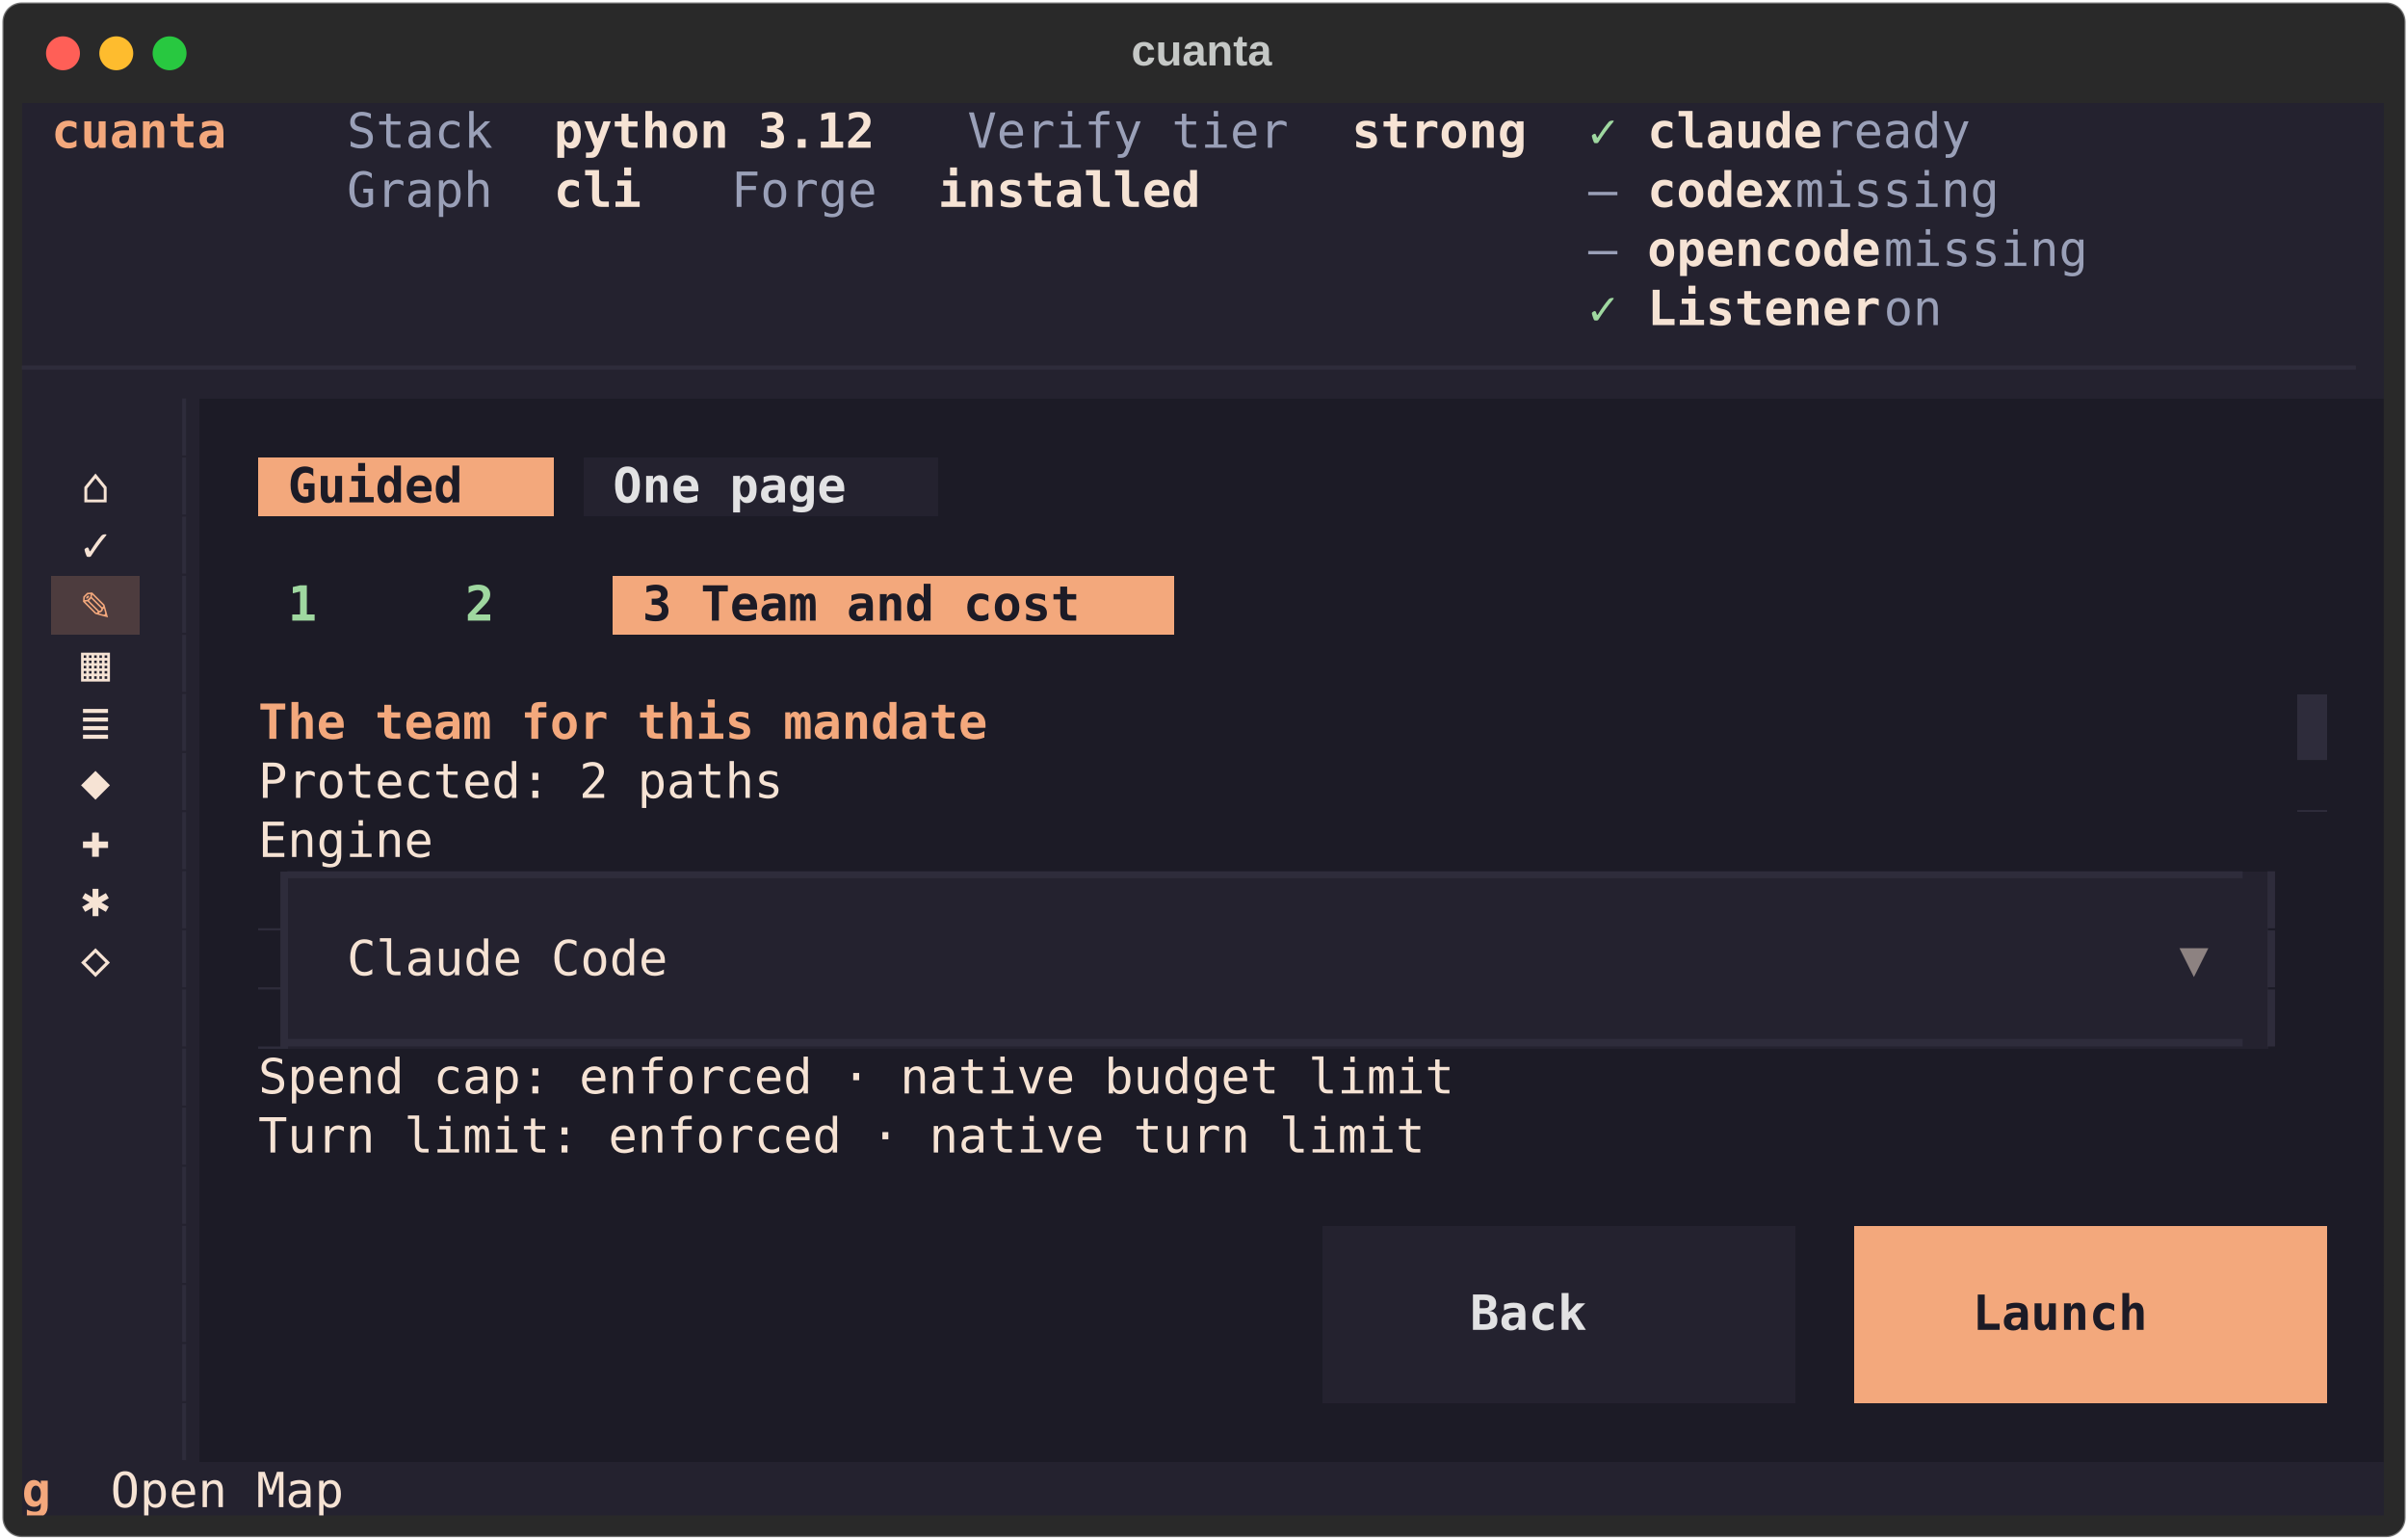
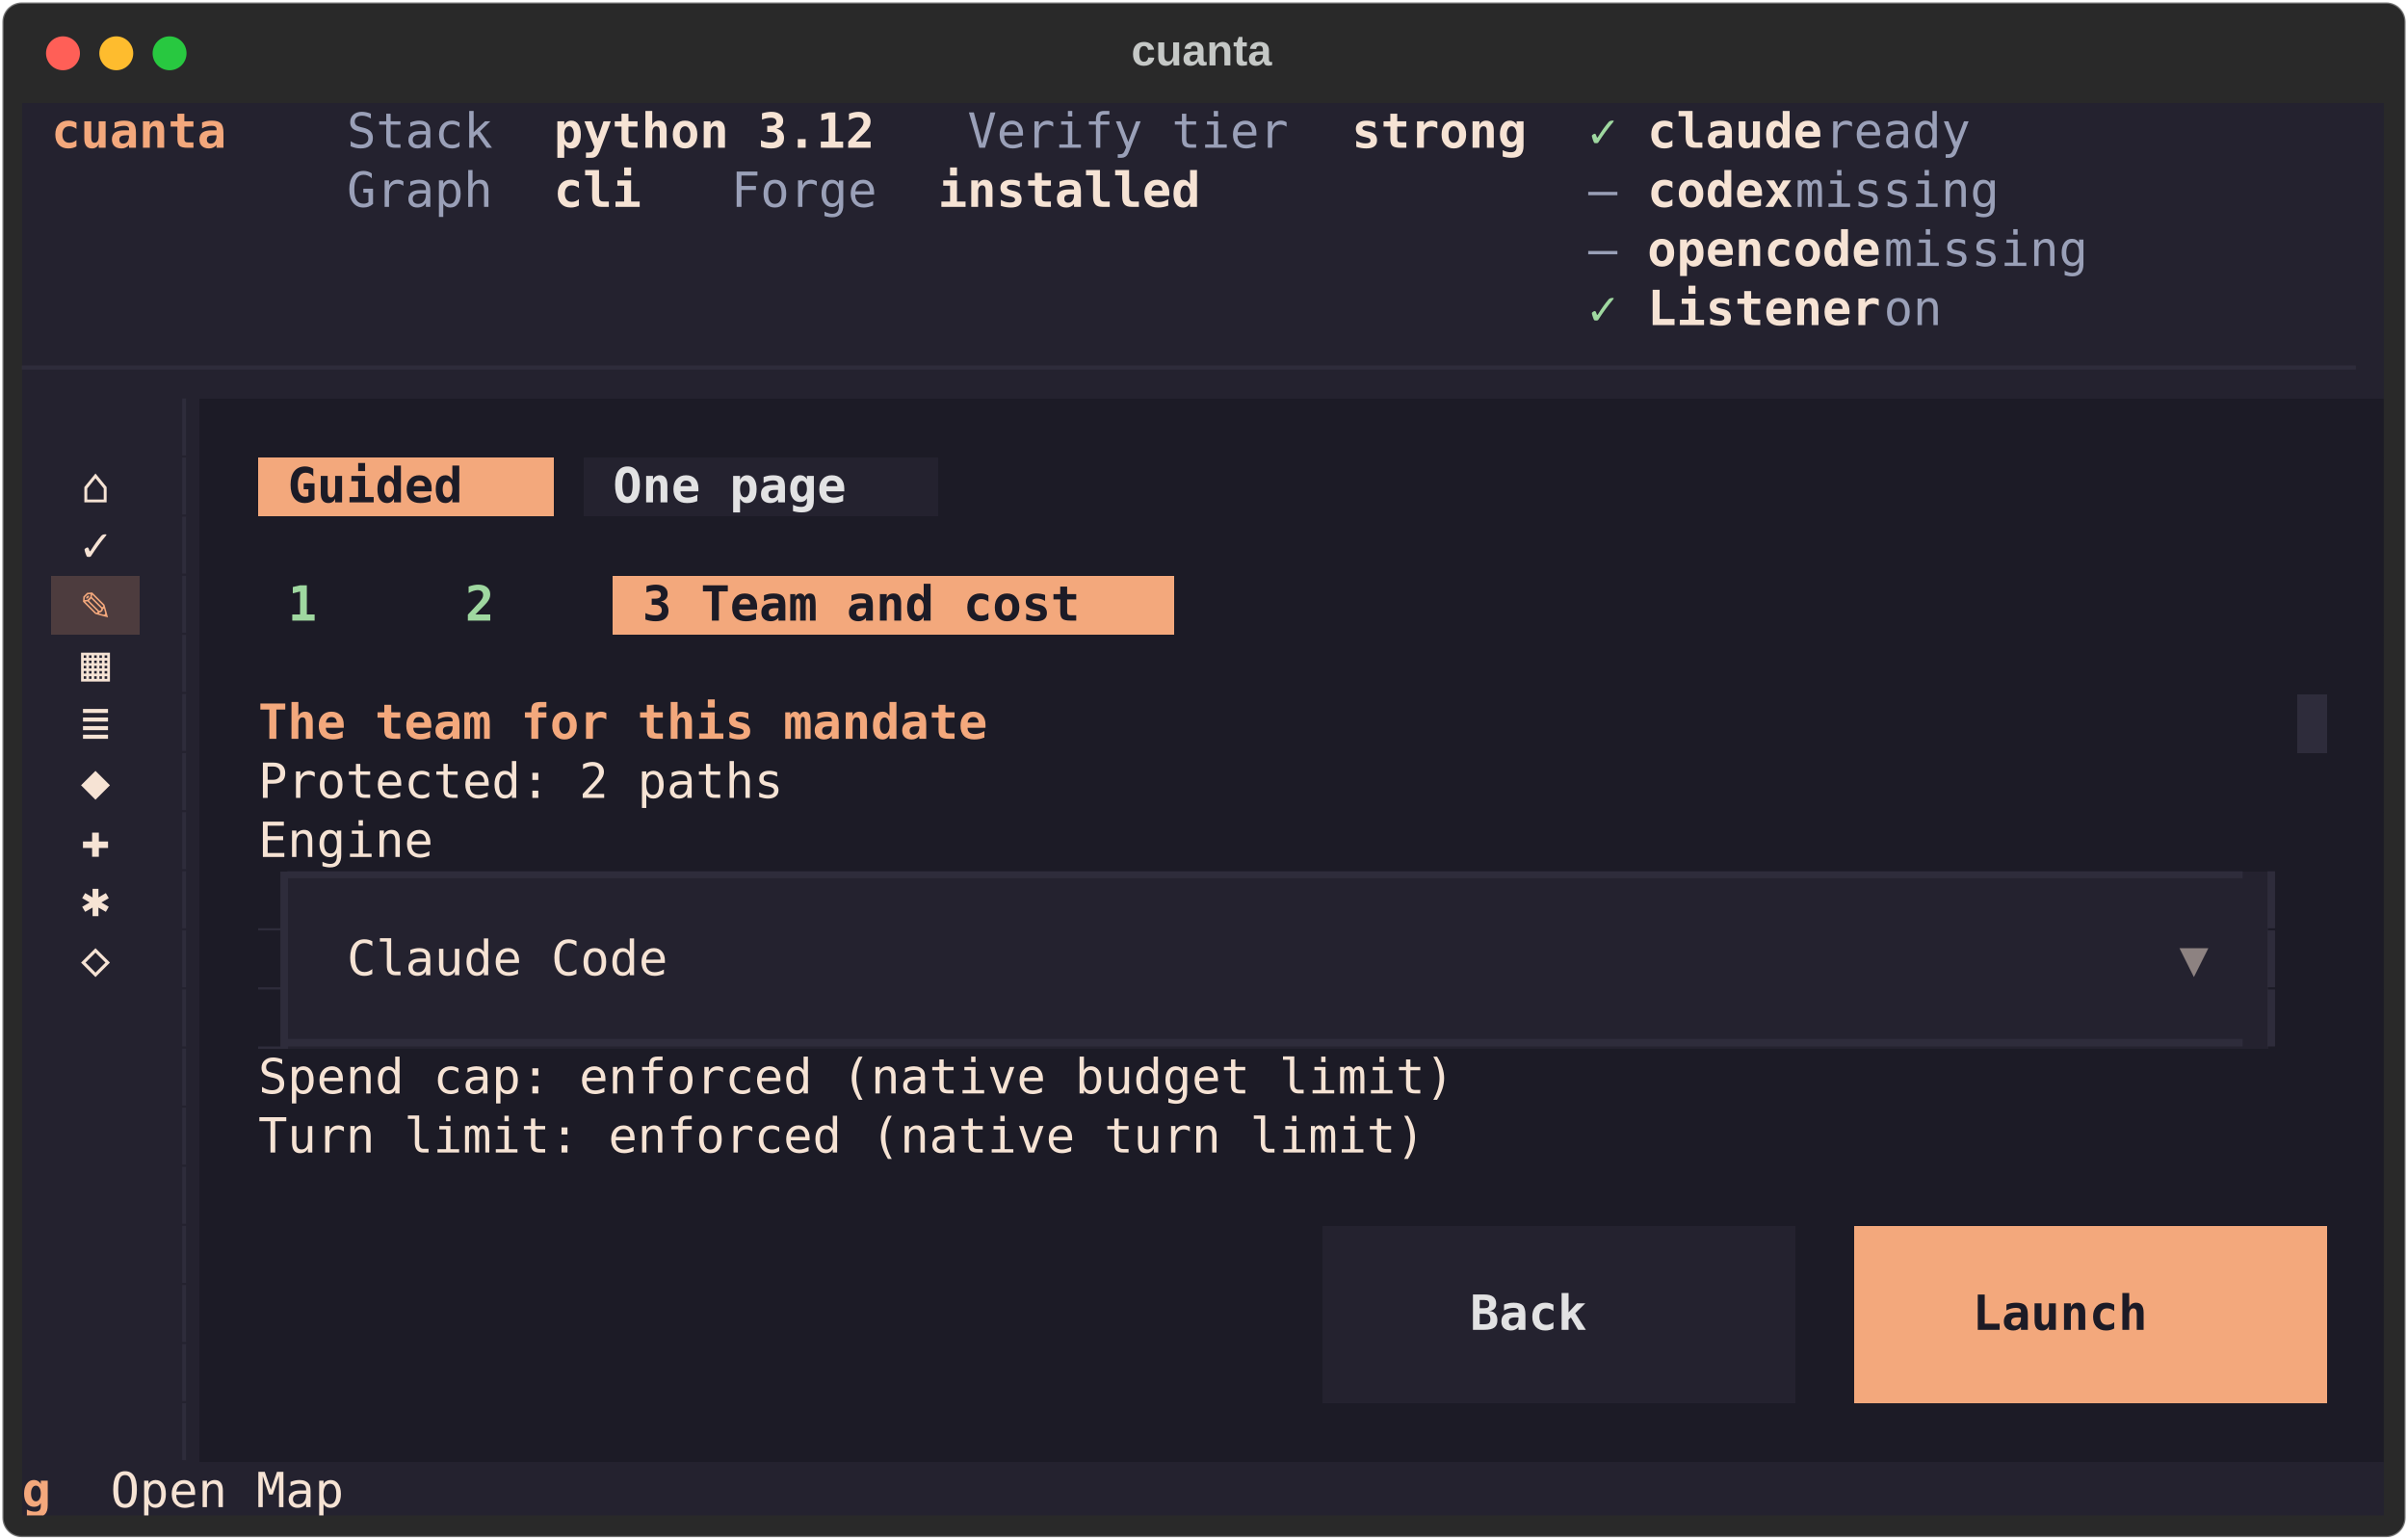
<svg xmlns="http://www.w3.org/2000/svg" class="rich-terminal" viewBox="0 0 994 635.6">
  <style>

    @font-face {
        font-family: "Fira Code";
        src: local("FiraCode-Regular"),
                url("https://cdnjs.cloudflare.com/ajax/libs/firacode/6.2.0/woff2/FiraCode-Regular.woff2") format("woff2"),
                url("https://cdnjs.cloudflare.com/ajax/libs/firacode/6.2.0/woff/FiraCode-Regular.woff") format("woff");
        font-style: normal;
        font-weight: 400;
    }
    @font-face {
        font-family: "Fira Code";
        src: local("FiraCode-Bold"),
                url("https://cdnjs.cloudflare.com/ajax/libs/firacode/6.2.0/woff2/FiraCode-Bold.woff2") format("woff2"),
                url("https://cdnjs.cloudflare.com/ajax/libs/firacode/6.2.0/woff/FiraCode-Bold.woff") format("woff");
        font-style: bold;
        font-weight: 700;
    }

    .terminal-matrix {
        font-family: Fira Code, monospace;
        font-size: 20px;
        line-height: 24.4px;
        font-variant-east-asian: full-width;
    }

    .terminal-title {
        font-size: 18px;
        font-weight: bold;
        font-family: arial;
    }

    .terminal-r1 { fill: #c5c8c6 }
.terminal-r2 { fill: #f3a87c;font-weight: bold }
.terminal-r3 { fill: #9aa0b8 }
.terminal-r4 { fill: #f6e3d4;font-weight: bold }
.terminal-r5 { fill: #f6e3d4 }
.terminal-r6 { fill: #9fd8a0 }
.terminal-r7 { fill: #2e2c3b }
.terminal-r8 { fill: #1c1b26;font-weight: bold }
.terminal-r9 { fill: #e2e2e3;font-weight: bold }
.terminal-r10 { fill: #9fd8a0;font-weight: bold }
.terminal-r11 { fill: #1c1b26 }
.terminal-r12 { fill: #8d8281 }
.terminal-r13 { fill: #ee8a94 }
.terminal-r14 { fill: #f4a87c;font-weight: bold }
    </style>
  <defs>
    <clipPath id="terminal-clip-terminal">
      <rect x="0" y="0" width="975.0" height="584.6" />
    </clipPath>
    <clipPath id="terminal-line-0">
      <rect x="0" y="1.5" width="976" height="24.65" />
    </clipPath>
    <clipPath id="terminal-line-1">
      <rect x="0" y="25.9" width="976" height="24.65" />
    </clipPath>
    <clipPath id="terminal-line-2">
      <rect x="0" y="50.3" width="976" height="24.65" />
    </clipPath>
    <clipPath id="terminal-line-3">
      <rect x="0" y="74.7" width="976" height="24.65" />
    </clipPath>
    <clipPath id="terminal-line-4">
      <rect x="0" y="99.1" width="976" height="24.65" />
    </clipPath>
    <clipPath id="terminal-line-5">
      <rect x="0" y="123.5" width="976" height="24.65" />
    </clipPath>
    <clipPath id="terminal-line-6">
      <rect x="0" y="147.9" width="976" height="24.65" />
    </clipPath>
    <clipPath id="terminal-line-7">
      <rect x="0" y="172.3" width="976" height="24.65" />
    </clipPath>
    <clipPath id="terminal-line-8">
      <rect x="0" y="196.7" width="976" height="24.65" />
    </clipPath>
    <clipPath id="terminal-line-9">
      <rect x="0" y="221.1" width="976" height="24.65" />
    </clipPath>
    <clipPath id="terminal-line-10">
      <rect x="0" y="245.5" width="976" height="24.65" />
    </clipPath>
    <clipPath id="terminal-line-11">
      <rect x="0" y="269.9" width="976" height="24.65" />
    </clipPath>
    <clipPath id="terminal-line-12">
      <rect x="0" y="294.3" width="976" height="24.65" />
    </clipPath>
    <clipPath id="terminal-line-13">
      <rect x="0" y="318.7" width="976" height="24.65" />
    </clipPath>
    <clipPath id="terminal-line-14">
      <rect x="0" y="343.1" width="976" height="24.65" />
    </clipPath>
    <clipPath id="terminal-line-15">
      <rect x="0" y="367.5" width="976" height="24.65" />
    </clipPath>
    <clipPath id="terminal-line-16">
      <rect x="0" y="391.9" width="976" height="24.65" />
    </clipPath>
    <clipPath id="terminal-line-17">
      <rect x="0" y="416.3" width="976" height="24.65" />
    </clipPath>
    <clipPath id="terminal-line-18">
      <rect x="0" y="440.7" width="976" height="24.65" />
    </clipPath>
    <clipPath id="terminal-line-19">
      <rect x="0" y="465.1" width="976" height="24.65" />
    </clipPath>
    <clipPath id="terminal-line-20">
      <rect x="0" y="489.5" width="976" height="24.65" />
    </clipPath>
    <clipPath id="terminal-line-21">
      <rect x="0" y="513.9" width="976" height="24.65" />
    </clipPath>
    <clipPath id="terminal-line-22">
      <rect x="0" y="538.3" width="976" height="24.65" />
    </clipPath>
  </defs>
  <rect fill="#292929" stroke="rgba(255,255,255,0.35)" stroke-width="1" x="1" y="1" width="992" height="633.6" rx="8" />
  <text class="terminal-title" fill="#c5c8c6" text-anchor="middle" x="496" y="27">cuanta</text>
  <g transform="translate(26,22)">
    <circle cx="0" cy="0" r="7" fill="#ff5f57" />
    <circle cx="22" cy="0" r="7" fill="#febc2e" />
    <circle cx="44" cy="0" r="7" fill="#28c840" />
  </g>
  <g transform="translate(9, 41)" clip-path="url(#terminal-clip-terminal)">
    <rect fill="#24222f" x="0" y="1.5" width="12.2" height="24.65" shape-rendering="crispEdges" />
    <rect fill="#24222f" x="12.2" y="1.5" width="73.2" height="24.65" shape-rendering="crispEdges" />
    <rect fill="#24222f" x="85.4" y="1.5" width="48.8" height="24.65" shape-rendering="crispEdges" />
    <rect fill="#24222f" x="134.2" y="1.5" width="85.4" height="24.65" shape-rendering="crispEdges" />
    <rect fill="#24222f" x="219.6" y="1.5" width="146.4" height="24.65" shape-rendering="crispEdges" />
    <rect fill="#24222f" x="366" y="1.5" width="24.4" height="24.65" shape-rendering="crispEdges" />
    <rect fill="#24222f" x="390.4" y="1.5" width="158.6" height="24.65" shape-rendering="crispEdges" />
    <rect fill="#24222f" x="549" y="1.5" width="85.4" height="24.65" shape-rendering="crispEdges" />
    <rect fill="#24222f" x="634.4" y="1.5" width="12.2" height="24.65" shape-rendering="crispEdges" />
    <rect fill="#24222f" x="646.6" y="1.5" width="24.4" height="24.65" shape-rendering="crispEdges" />
    <rect fill="#24222f" x="671" y="1.5" width="73.2" height="24.65" shape-rendering="crispEdges" />
    <rect fill="#24222f" x="744.2" y="1.5" width="85.4" height="24.65" shape-rendering="crispEdges" />
    <rect fill="#24222f" x="829.6" y="1.5" width="146.4" height="24.65" shape-rendering="crispEdges" />
    <rect fill="#24222f" x="0" y="25.9" width="134.2" height="24.65" shape-rendering="crispEdges" />
    <rect fill="#24222f" x="134.2" y="25.9" width="85.4" height="24.65" shape-rendering="crispEdges" />
    <rect fill="#24222f" x="219.6" y="25.9" width="48.8" height="24.65" shape-rendering="crispEdges" />
    <rect fill="#24222f" x="268.4" y="25.9" width="24.4" height="24.65" shape-rendering="crispEdges" />
    <rect fill="#24222f" x="292.8" y="25.9" width="85.4" height="24.65" shape-rendering="crispEdges" />
    <rect fill="#24222f" x="378.2" y="25.9" width="122" height="24.65" shape-rendering="crispEdges" />
    <rect fill="#24222f" x="500.2" y="25.9" width="146.4" height="24.65" shape-rendering="crispEdges" />
    <rect fill="#24222f" x="646.6" y="25.9" width="24.4" height="24.65" shape-rendering="crispEdges" />
    <rect fill="#24222f" x="671" y="25.9" width="61" height="24.65" shape-rendering="crispEdges" />
    <rect fill="#24222f" x="732" y="25.9" width="109.8" height="24.65" shape-rendering="crispEdges" />
    <rect fill="#24222f" x="841.8" y="25.9" width="134.2" height="24.65" shape-rendering="crispEdges" />
    <rect fill="#24222f" x="0" y="50.3" width="134.2" height="24.65" shape-rendering="crispEdges" />
    <rect fill="#24222f" x="134.2" y="50.3" width="512.4" height="24.65" shape-rendering="crispEdges" />
    <rect fill="#24222f" x="646.6" y="50.3" width="24.4" height="24.65" shape-rendering="crispEdges" />
    <rect fill="#24222f" x="671" y="50.3" width="97.6" height="24.65" shape-rendering="crispEdges" />
    <rect fill="#24222f" x="768.6" y="50.3" width="109.8" height="24.65" shape-rendering="crispEdges" />
    <rect fill="#24222f" x="878.4" y="50.3" width="97.6" height="24.65" shape-rendering="crispEdges" />
    <rect fill="#24222f" x="0" y="74.7" width="134.2" height="24.65" shape-rendering="crispEdges" />
    <rect fill="#24222f" x="134.2" y="74.7" width="512.4" height="24.65" shape-rendering="crispEdges" />
    <rect fill="#24222f" x="646.6" y="74.7" width="24.4" height="24.65" shape-rendering="crispEdges" />
    <rect fill="#24222f" x="671" y="74.7" width="97.6" height="24.65" shape-rendering="crispEdges" />
    <rect fill="#24222f" x="768.6" y="74.7" width="48.8" height="24.65" shape-rendering="crispEdges" />
    <rect fill="#24222f" x="817.4" y="74.7" width="158.6" height="24.65" shape-rendering="crispEdges" />
    <rect fill="#24222f" x="0" y="99.1" width="976" height="24.65" shape-rendering="crispEdges" />
    <rect fill="#24222f" x="0" y="123.5" width="61" height="24.65" shape-rendering="crispEdges" />
    <rect fill="#24222f" x="61" y="123.5" width="12.2" height="24.65" shape-rendering="crispEdges" />
    <rect fill="#1c1b26" x="73.2" y="123.5" width="902.8" height="24.65" shape-rendering="crispEdges" />
    <rect fill="#24222f" x="0" y="147.9" width="24.4" height="24.65" shape-rendering="crispEdges" />
    <rect fill="#24222f" x="24.4" y="147.9" width="12.2" height="24.65" shape-rendering="crispEdges" />
    <rect fill="#24222f" x="36.6" y="147.9" width="24.4" height="24.65" shape-rendering="crispEdges" />
    <rect fill="#24222f" x="61" y="147.9" width="12.2" height="24.65" shape-rendering="crispEdges" />
    <rect fill="#1c1b26" x="73.2" y="147.9" width="24.4" height="24.65" shape-rendering="crispEdges" />
    <rect fill="#f3a87c" x="97.6" y="147.9" width="12.2" height="24.65" shape-rendering="crispEdges" />
    <rect fill="#f3a87c" x="109.8" y="147.9" width="97.6" height="24.65" shape-rendering="crispEdges" />
    <rect fill="#f3a87c" x="207.4" y="147.9" width="12.2" height="24.65" shape-rendering="crispEdges" />
    <rect fill="#1c1b26" x="219.6" y="147.9" width="12.2" height="24.65" shape-rendering="crispEdges" />
    <rect fill="#24222f" x="231.8" y="147.9" width="12.2" height="24.65" shape-rendering="crispEdges" />
    <rect fill="#24222f" x="244" y="147.9" width="122" height="24.65" shape-rendering="crispEdges" />
    <rect fill="#24222f" x="366" y="147.9" width="12.2" height="24.65" shape-rendering="crispEdges" />
    <rect fill="#1c1b26" x="378.2" y="147.9" width="597.8" height="24.65" shape-rendering="crispEdges" />
    <rect fill="#24222f" x="0" y="172.3" width="24.4" height="24.65" shape-rendering="crispEdges" />
    <rect fill="#24222f" x="24.4" y="172.3" width="12.2" height="24.65" shape-rendering="crispEdges" />
    <rect fill="#24222f" x="36.6" y="172.3" width="24.4" height="24.65" shape-rendering="crispEdges" />
    <rect fill="#24222f" x="61" y="172.3" width="12.2" height="24.65" shape-rendering="crispEdges" />
    <rect fill="#1c1b26" x="73.2" y="172.3" width="902.8" height="24.65" shape-rendering="crispEdges" />
    <rect fill="#24222f" x="0" y="196.7" width="12.2" height="24.65" shape-rendering="crispEdges" />
    <rect fill="#4d3c3e" x="12.2" y="196.7" width="12.2" height="24.65" shape-rendering="crispEdges" />
    <rect fill="#4d3c3e" x="24.4" y="196.7" width="12.2" height="24.65" shape-rendering="crispEdges" />
    <rect fill="#4d3c3e" x="36.6" y="196.7" width="12.2" height="24.65" shape-rendering="crispEdges" />
    <rect fill="#24222f" x="48.8" y="196.7" width="12.2" height="24.65" shape-rendering="crispEdges" />
    <rect fill="#24222f" x="61" y="196.7" width="12.2" height="24.65" shape-rendering="crispEdges" />
    <rect fill="#1c1b26" x="73.2" y="196.7" width="36.6" height="24.65" shape-rendering="crispEdges" />
    <rect fill="#1c1b26" x="109.8" y="196.7" width="36.6" height="24.65" shape-rendering="crispEdges" />
    <rect fill="#1c1b26" x="146.4" y="196.7" width="36.6" height="24.65" shape-rendering="crispEdges" />
    <rect fill="#1c1b26" x="183" y="196.7" width="36.6" height="24.65" shape-rendering="crispEdges" />
    <rect fill="#1c1b26" x="219.6" y="196.7" width="24.4" height="24.65" shape-rendering="crispEdges" />
    <rect fill="#f3a87c" x="244" y="196.7" width="12.2" height="24.65" shape-rendering="crispEdges" />
    <rect fill="#f3a87c" x="256.2" y="196.7" width="207.4" height="24.65" shape-rendering="crispEdges" />
    <rect fill="#f3a87c" x="463.6" y="196.7" width="12.2" height="24.65" shape-rendering="crispEdges" />
    <rect fill="#1c1b26" x="475.8" y="196.7" width="500.2" height="24.65" shape-rendering="crispEdges" />
    <rect fill="#24222f" x="0" y="221.1" width="24.4" height="24.65" shape-rendering="crispEdges" />
    <rect fill="#24222f" x="24.4" y="221.1" width="12.2" height="24.65" shape-rendering="crispEdges" />
    <rect fill="#24222f" x="36.6" y="221.1" width="24.4" height="24.65" shape-rendering="crispEdges" />
    <rect fill="#24222f" x="61" y="221.1" width="12.2" height="24.65" shape-rendering="crispEdges" />
    <rect fill="#1c1b26" x="73.2" y="221.1" width="902.8" height="24.65" shape-rendering="crispEdges" />
    <rect fill="#24222f" x="0" y="245.5" width="24.4" height="24.65" shape-rendering="crispEdges" />
    <rect fill="#24222f" x="24.4" y="245.5" width="12.2" height="24.65" shape-rendering="crispEdges" />
    <rect fill="#24222f" x="36.6" y="245.5" width="24.4" height="24.65" shape-rendering="crispEdges" />
    <rect fill="#24222f" x="61" y="245.5" width="12.2" height="24.65" shape-rendering="crispEdges" />
    <rect fill="#1c1b26" x="73.2" y="245.5" width="24.4" height="24.65" shape-rendering="crispEdges" />
    <rect fill="#1c1b26" x="97.6" y="245.5" width="305" height="24.65" shape-rendering="crispEdges" />
    <rect fill="#1c1b26" x="402.6" y="245.5" width="536.8" height="24.65" shape-rendering="crispEdges" />
    <rect fill="#2e2c3b" x="939.4" y="245.5" width="12.2" height="24.65" shape-rendering="crispEdges" />
    <rect fill="#1c1b26" x="951.6" y="245.5" width="24.4" height="24.65" shape-rendering="crispEdges" />
    <rect fill="#24222f" x="0" y="269.9" width="24.4" height="24.65" shape-rendering="crispEdges" />
    <rect fill="#24222f" x="24.4" y="269.9" width="12.2" height="24.65" shape-rendering="crispEdges" />
    <rect fill="#24222f" x="36.6" y="269.9" width="24.4" height="24.65" shape-rendering="crispEdges" />
    <rect fill="#24222f" x="61" y="269.9" width="12.2" height="24.65" shape-rendering="crispEdges" />
    <rect fill="#1c1b26" x="73.2" y="269.9" width="24.4" height="24.65" shape-rendering="crispEdges" />
    <rect fill="#1c1b26" x="97.6" y="269.9" width="219.6" height="24.65" shape-rendering="crispEdges" />
    <rect fill="#1c1b26" x="317.2" y="269.9" width="622.2" height="24.65" shape-rendering="crispEdges" />
-     <rect fill="#2e2c3b" x="939.4" y="269.9" width="12.2" height="24.65" shape-rendering="crispEdges" />
+     <rect fill="#1c1b26" x="939.4" y="269.9" width="12.2" height="24.65" shape-rendering="crispEdges" />
    <rect fill="#1c1b26" x="951.6" y="269.9" width="24.4" height="24.65" shape-rendering="crispEdges" />
    <rect fill="#24222f" x="0" y="294.3" width="24.4" height="24.65" shape-rendering="crispEdges" />
    <rect fill="#24222f" x="24.4" y="294.3" width="12.2" height="24.65" shape-rendering="crispEdges" />
    <rect fill="#24222f" x="36.6" y="294.3" width="24.4" height="24.65" shape-rendering="crispEdges" />
    <rect fill="#24222f" x="61" y="294.3" width="12.2" height="24.65" shape-rendering="crispEdges" />
    <rect fill="#1c1b26" x="73.2" y="294.3" width="24.4" height="24.65" shape-rendering="crispEdges" />
    <rect fill="#1c1b26" x="97.6" y="294.3" width="73.2" height="24.65" shape-rendering="crispEdges" />
    <rect fill="#1c1b26" x="170.8" y="294.3" width="768.6" height="24.65" shape-rendering="crispEdges" />
    <rect fill="#1c1b26" x="939.4" y="294.3" width="12.2" height="24.65" shape-rendering="crispEdges" />
    <rect fill="#1c1b26" x="951.6" y="294.3" width="24.4" height="24.65" shape-rendering="crispEdges" />
    <rect fill="#24222f" x="0" y="318.7" width="24.4" height="24.65" shape-rendering="crispEdges" />
    <rect fill="#24222f" x="24.4" y="318.7" width="12.2" height="24.65" shape-rendering="crispEdges" />
    <rect fill="#24222f" x="36.6" y="318.7" width="24.4" height="24.65" shape-rendering="crispEdges" />
    <rect fill="#24222f" x="61" y="318.7" width="12.2" height="24.65" shape-rendering="crispEdges" />
    <rect fill="#1c1b26" x="73.2" y="318.7" width="24.4" height="24.65" shape-rendering="crispEdges" />
    <rect fill="#2e2c3b" x="97.6" y="318.7" width="12.2" height="24.65" shape-rendering="crispEdges" />
    <rect fill="#24222f" x="109.8" y="318.7" width="817.4" height="24.65" shape-rendering="crispEdges" />
    <rect fill="#1c1b26" x="927.2" y="318.7" width="12.2" height="24.65" shape-rendering="crispEdges" />
    <rect fill="#1c1b26" x="939.4" y="318.7" width="12.2" height="24.65" shape-rendering="crispEdges" />
    <rect fill="#1c1b26" x="951.6" y="318.7" width="24.4" height="24.65" shape-rendering="crispEdges" />
    <rect fill="#24222f" x="0" y="343.1" width="24.4" height="24.65" shape-rendering="crispEdges" />
    <rect fill="#24222f" x="24.4" y="343.1" width="12.2" height="24.65" shape-rendering="crispEdges" />
    <rect fill="#24222f" x="36.6" y="343.1" width="24.4" height="24.65" shape-rendering="crispEdges" />
    <rect fill="#24222f" x="61" y="343.1" width="12.2" height="24.65" shape-rendering="crispEdges" />
    <rect fill="#1c1b26" x="73.2" y="343.1" width="24.4" height="24.65" shape-rendering="crispEdges" />
    <rect fill="#2e2c3b" x="97.6" y="343.1" width="12.2" height="24.65" shape-rendering="crispEdges" />
    <rect fill="#24222f" x="109.8" y="343.1" width="24.4" height="24.65" shape-rendering="crispEdges" />
    <rect fill="#24222f" x="134.2" y="343.1" width="134.2" height="24.65" shape-rendering="crispEdges" />
    <rect fill="#24222f" x="268.4" y="343.1" width="622.2" height="24.65" shape-rendering="crispEdges" />
    <rect fill="#24222f" x="890.6" y="343.1" width="12.2" height="24.65" shape-rendering="crispEdges" />
    <rect fill="#24222f" x="902.8" y="343.1" width="24.4" height="24.65" shape-rendering="crispEdges" />
    <rect fill="#1c1b26" x="927.2" y="343.1" width="12.2" height="24.65" shape-rendering="crispEdges" />
    <rect fill="#1c1b26" x="939.4" y="343.1" width="12.2" height="24.65" shape-rendering="crispEdges" />
    <rect fill="#1c1b26" x="951.6" y="343.1" width="24.4" height="24.65" shape-rendering="crispEdges" />
    <rect fill="#24222f" x="0" y="367.5" width="61" height="24.65" shape-rendering="crispEdges" />
    <rect fill="#24222f" x="61" y="367.5" width="12.2" height="24.65" shape-rendering="crispEdges" />
    <rect fill="#1c1b26" x="73.2" y="367.5" width="24.4" height="24.65" shape-rendering="crispEdges" />
    <rect fill="#2e2c3b" x="97.6" y="367.5" width="12.2" height="24.65" shape-rendering="crispEdges" />
    <rect fill="#24222f" x="109.8" y="367.5" width="817.4" height="24.65" shape-rendering="crispEdges" />
    <rect fill="#1c1b26" x="927.2" y="367.5" width="12.2" height="24.65" shape-rendering="crispEdges" />
    <rect fill="#1c1b26" x="939.4" y="367.5" width="12.2" height="24.65" shape-rendering="crispEdges" />
    <rect fill="#1c1b26" x="951.6" y="367.5" width="24.4" height="24.65" shape-rendering="crispEdges" />
    <rect fill="#24222f" x="0" y="391.9" width="61" height="24.65" shape-rendering="crispEdges" />
    <rect fill="#24222f" x="61" y="391.9" width="12.2" height="24.65" shape-rendering="crispEdges" />
    <rect fill="#1c1b26" x="73.2" y="391.9" width="24.4" height="24.65" shape-rendering="crispEdges" />
    <rect fill="#1c1b26" x="97.6" y="391.9" width="500.2" height="24.65" shape-rendering="crispEdges" />
    <rect fill="#1c1b26" x="597.8" y="391.9" width="341.6" height="24.65" shape-rendering="crispEdges" />
    <rect fill="#1c1b26" x="939.4" y="391.9" width="12.2" height="24.65" shape-rendering="crispEdges" />
    <rect fill="#1c1b26" x="951.6" y="391.9" width="24.4" height="24.65" shape-rendering="crispEdges" />
    <rect fill="#24222f" x="0" y="416.3" width="61" height="24.65" shape-rendering="crispEdges" />
    <rect fill="#24222f" x="61" y="416.3" width="12.2" height="24.65" shape-rendering="crispEdges" />
    <rect fill="#1c1b26" x="73.2" y="416.3" width="24.4" height="24.65" shape-rendering="crispEdges" />
    <rect fill="#1c1b26" x="97.6" y="416.3" width="488" height="24.65" shape-rendering="crispEdges" />
    <rect fill="#1c1b26" x="585.6" y="416.3" width="353.8" height="24.65" shape-rendering="crispEdges" />
    <rect fill="#1c1b26" x="939.4" y="416.3" width="12.2" height="24.65" shape-rendering="crispEdges" />
    <rect fill="#1c1b26" x="951.6" y="416.3" width="24.4" height="24.65" shape-rendering="crispEdges" />
    <rect fill="#24222f" x="0" y="440.7" width="61" height="24.65" shape-rendering="crispEdges" />
    <rect fill="#24222f" x="61" y="440.7" width="12.2" height="24.65" shape-rendering="crispEdges" />
    <rect fill="#1c1b26" x="73.2" y="440.7" width="24.4" height="24.65" shape-rendering="crispEdges" />
    <rect fill="#1c1b26" x="97.6" y="440.7" width="0" height="24.65" shape-rendering="crispEdges" />
    <rect fill="#1c1b26" x="97.6" y="440.7" width="878.4" height="24.65" shape-rendering="crispEdges" />
    <rect fill="#24222f" x="0" y="465.1" width="61" height="24.65" shape-rendering="crispEdges" />
    <rect fill="#24222f" x="61" y="465.1" width="12.2" height="24.65" shape-rendering="crispEdges" />
    <rect fill="#1c1b26" x="73.2" y="465.1" width="463.6" height="24.65" shape-rendering="crispEdges" />
    <rect fill="#24222f" x="536.8" y="465.1" width="195.2" height="24.65" shape-rendering="crispEdges" />
    <rect fill="#1c1b26" x="732" y="465.1" width="24.4" height="24.65" shape-rendering="crispEdges" />
    <rect fill="#f3a87c" x="756.4" y="465.1" width="195.2" height="24.65" shape-rendering="crispEdges" />
    <rect fill="#1c1b26" x="951.6" y="465.1" width="24.4" height="24.65" shape-rendering="crispEdges" />
    <rect fill="#24222f" x="0" y="489.5" width="61" height="24.65" shape-rendering="crispEdges" />
    <rect fill="#24222f" x="61" y="489.5" width="12.2" height="24.65" shape-rendering="crispEdges" />
    <rect fill="#1c1b26" x="73.2" y="489.5" width="463.6" height="24.65" shape-rendering="crispEdges" />
    <rect fill="#24222f" x="536.8" y="489.5" width="61" height="24.65" shape-rendering="crispEdges" />
    <rect fill="#24222f" x="597.8" y="489.5" width="73.2" height="24.65" shape-rendering="crispEdges" />
    <rect fill="#24222f" x="671" y="489.5" width="61" height="24.65" shape-rendering="crispEdges" />
    <rect fill="#1c1b26" x="732" y="489.5" width="24.4" height="24.65" shape-rendering="crispEdges" />
    <rect fill="#f3a87c" x="756.4" y="489.5" width="48.8" height="24.65" shape-rendering="crispEdges" />
    <rect fill="#f3a87c" x="805.2" y="489.5" width="97.6" height="24.65" shape-rendering="crispEdges" />
    <rect fill="#f3a87c" x="902.8" y="489.5" width="48.8" height="24.65" shape-rendering="crispEdges" />
    <rect fill="#1c1b26" x="951.6" y="489.5" width="24.4" height="24.65" shape-rendering="crispEdges" />
    <rect fill="#24222f" x="0" y="513.9" width="61" height="24.65" shape-rendering="crispEdges" />
    <rect fill="#24222f" x="61" y="513.9" width="12.2" height="24.65" shape-rendering="crispEdges" />
    <rect fill="#1c1b26" x="73.2" y="513.9" width="463.6" height="24.65" shape-rendering="crispEdges" />
    <rect fill="#24222f" x="536.8" y="513.9" width="195.2" height="24.65" shape-rendering="crispEdges" />
    <rect fill="#1c1b26" x="732" y="513.9" width="24.4" height="24.65" shape-rendering="crispEdges" />
    <rect fill="#f3a87c" x="756.4" y="513.9" width="195.2" height="24.65" shape-rendering="crispEdges" />
    <rect fill="#1c1b26" x="951.6" y="513.9" width="24.4" height="24.65" shape-rendering="crispEdges" />
    <rect fill="#24222f" x="0" y="538.3" width="61" height="24.65" shape-rendering="crispEdges" />
    <rect fill="#24222f" x="61" y="538.3" width="12.2" height="24.65" shape-rendering="crispEdges" />
    <rect fill="#1c1b26" x="73.2" y="538.3" width="902.8" height="24.65" shape-rendering="crispEdges" />
    <rect fill="#24222f" x="0" y="562.7" width="36.6" height="24.65" shape-rendering="crispEdges" />
    <rect fill="#24222f" x="36.6" y="562.7" width="109.8" height="24.65" shape-rendering="crispEdges" />
    <rect fill="#24222f" x="146.4" y="562.7" width="829.6" height="24.65" shape-rendering="crispEdges" />
    <g class="terminal-matrix">
      <text class="terminal-r2" x="12.2" y="20" textLength="73.2" clip-path="url(#terminal-line-0)">cuanta</text>
      <text class="terminal-r3" x="134.2" y="20" textLength="85.4" clip-path="url(#terminal-line-0)"> Stack </text>
      <text class="terminal-r4" x="219.6" y="20" textLength="146.4" clip-path="url(#terminal-line-0)">python 3.12 </text>
      <text class="terminal-r3" x="390.4" y="20" textLength="158.6" clip-path="url(#terminal-line-0)"> Verify tier </text>
      <text class="terminal-r4" x="549" y="20" textLength="85.4" clip-path="url(#terminal-line-0)">strong </text>
      <text class="terminal-r6" x="646.6" y="20" textLength="24.4" clip-path="url(#terminal-line-0)">✓ </text>
      <text class="terminal-r4" x="671" y="20" textLength="73.2" clip-path="url(#terminal-line-0)">claude</text>
      <text class="terminal-r3" x="744.2" y="20" textLength="85.4" clip-path="url(#terminal-line-0)">  ready</text>
      <text class="terminal-r1" x="976" y="20" textLength="12.2" clip-path="url(#terminal-line-0)">
</text>
      <text class="terminal-r3" x="134.2" y="44.4" textLength="85.4" clip-path="url(#terminal-line-1)"> Graph </text>
      <text class="terminal-r4" x="219.6" y="44.4" textLength="48.8" clip-path="url(#terminal-line-1)">cli </text>
      <text class="terminal-r3" x="292.8" y="44.4" textLength="85.4" clip-path="url(#terminal-line-1)"> Forge </text>
      <text class="terminal-r4" x="378.2" y="44.4" textLength="122" clip-path="url(#terminal-line-1)">installed </text>
      <text class="terminal-r3" x="646.6" y="44.4" textLength="24.4" clip-path="url(#terminal-line-1)">– </text>
      <text class="terminal-r4" x="671" y="44.4" textLength="61" clip-path="url(#terminal-line-1)">codex</text>
      <text class="terminal-r3" x="732" y="44.4" textLength="109.8" clip-path="url(#terminal-line-1)">  missing</text>
      <text class="terminal-r1" x="976" y="44.4" textLength="12.2" clip-path="url(#terminal-line-1)">
</text>
      <text class="terminal-r3" x="646.6" y="68.8" textLength="24.4" clip-path="url(#terminal-line-2)">– </text>
      <text class="terminal-r4" x="671" y="68.8" textLength="97.6" clip-path="url(#terminal-line-2)">opencode</text>
      <text class="terminal-r3" x="768.6" y="68.8" textLength="109.8" clip-path="url(#terminal-line-2)">  missing</text>
      <text class="terminal-r1" x="976" y="68.8" textLength="12.2" clip-path="url(#terminal-line-2)">
</text>
      <text class="terminal-r6" x="646.6" y="93.2" textLength="24.4" clip-path="url(#terminal-line-3)">✓ </text>
      <text class="terminal-r4" x="671" y="93.2" textLength="97.6" clip-path="url(#terminal-line-3)">Listener</text>
      <text class="terminal-r3" x="768.6" y="93.2" textLength="48.8" clip-path="url(#terminal-line-3)">  on</text>
      <text class="terminal-r1" x="976" y="93.2" textLength="12.2" clip-path="url(#terminal-line-3)">
</text>
      <text class="terminal-r7" x="0" y="117.6" textLength="976" clip-path="url(#terminal-line-4)">────────────────────────────────────────────────────────────────────────────────</text>
      <text class="terminal-r1" x="976" y="117.6" textLength="12.2" clip-path="url(#terminal-line-4)">
</text>
      <text class="terminal-r7" x="61" y="142" textLength="12.2" clip-path="url(#terminal-line-5)">│</text>
      <text class="terminal-r1" x="976" y="142" textLength="12.2" clip-path="url(#terminal-line-5)">
</text>
      <text class="terminal-r5" x="24.4" y="166.4" textLength="12.2" clip-path="url(#terminal-line-6)">⌂</text>
      <text class="terminal-r7" x="61" y="166.4" textLength="12.2" clip-path="url(#terminal-line-6)">│</text>
      <text class="terminal-r8" x="109.8" y="166.4" textLength="97.6" clip-path="url(#terminal-line-6)"> Guided </text>
      <text class="terminal-r9" x="244" y="166.4" textLength="122" clip-path="url(#terminal-line-6)"> One page </text>
      <text class="terminal-r1" x="976" y="166.4" textLength="12.2" clip-path="url(#terminal-line-6)">
</text>
      <text class="terminal-r5" x="24.4" y="190.8" textLength="12.2" clip-path="url(#terminal-line-7)">✓</text>
      <text class="terminal-r7" x="61" y="190.8" textLength="12.2" clip-path="url(#terminal-line-7)">│</text>
      <text class="terminal-r1" x="976" y="190.8" textLength="12.2" clip-path="url(#terminal-line-7)">
</text>
      <text class="terminal-r2" x="24.4" y="215.2" textLength="12.2" clip-path="url(#terminal-line-8)">✎</text>
      <text class="terminal-r7" x="61" y="215.2" textLength="12.2" clip-path="url(#terminal-line-8)">│</text>
      <text class="terminal-r10" x="109.8" y="215.2" textLength="36.6" clip-path="url(#terminal-line-8)"> 1 </text>
      <text class="terminal-r10" x="183" y="215.2" textLength="36.6" clip-path="url(#terminal-line-8)"> 2 </text>
      <text class="terminal-r8" x="256.2" y="215.2" textLength="207.4" clip-path="url(#terminal-line-8)"> 3 Team and cost </text>
      <text class="terminal-r1" x="976" y="215.2" textLength="12.2" clip-path="url(#terminal-line-8)">
</text>
      <text class="terminal-r5" x="24.4" y="239.6" textLength="12.2" clip-path="url(#terminal-line-9)">▦</text>
      <text class="terminal-r7" x="61" y="239.6" textLength="12.2" clip-path="url(#terminal-line-9)">│</text>
      <text class="terminal-r1" x="976" y="239.6" textLength="12.2" clip-path="url(#terminal-line-9)">
</text>
      <text class="terminal-r5" x="24.4" y="264" textLength="12.2" clip-path="url(#terminal-line-10)">≣</text>
      <text class="terminal-r7" x="61" y="264" textLength="12.2" clip-path="url(#terminal-line-10)">│</text>
      <text class="terminal-r2" x="97.6" y="264" textLength="305" clip-path="url(#terminal-line-10)">The team for this mandate</text>
      <text class="terminal-r1" x="976" y="264" textLength="12.2" clip-path="url(#terminal-line-10)">
</text>
      <text class="terminal-r5" x="24.4" y="288.4" textLength="12.2" clip-path="url(#terminal-line-11)">◆</text>
      <text class="terminal-r7" x="61" y="288.4" textLength="12.2" clip-path="url(#terminal-line-11)">│</text>
      <text class="terminal-r5" x="97.6" y="288.4" textLength="219.6" clip-path="url(#terminal-line-11)">Protected: 2 paths</text>
-       <text class="terminal-r11" x="939.4" y="288.4" textLength="12.2" clip-path="url(#terminal-line-11)">▇</text>
      <text class="terminal-r1" x="976" y="288.4" textLength="12.2" clip-path="url(#terminal-line-11)">
</text>
      <text class="terminal-r5" x="24.4" y="312.8" textLength="12.2" clip-path="url(#terminal-line-12)">✚</text>
      <text class="terminal-r7" x="61" y="312.8" textLength="12.2" clip-path="url(#terminal-line-12)">│</text>
      <text class="terminal-r5" x="97.6" y="312.8" textLength="73.2" clip-path="url(#terminal-line-12)">Engine</text>
      <text class="terminal-r1" x="976" y="312.8" textLength="12.2" clip-path="url(#terminal-line-12)">
</text>
      <text class="terminal-r5" x="24.4" y="337.2" textLength="12.2" clip-path="url(#terminal-line-13)">✱</text>
      <text class="terminal-r7" x="61" y="337.2" textLength="12.2" clip-path="url(#terminal-line-13)">│</text>
      <text class="terminal-r11" x="97.6" y="337.2" textLength="12.2" clip-path="url(#terminal-line-13)">▊</text>
      <text class="terminal-r7" x="109.8" y="337.2" textLength="817.4" clip-path="url(#terminal-line-13)">▔▔▔▔▔▔▔▔▔▔▔▔▔▔▔▔▔▔▔▔▔▔▔▔▔▔▔▔▔▔▔▔▔▔▔▔▔▔▔▔▔▔▔▔▔▔▔▔▔▔▔▔▔▔▔▔▔▔▔▔▔▔▔▔▔▔▔</text>
      <text class="terminal-r7" x="927.2" y="337.2" textLength="12.2" clip-path="url(#terminal-line-13)">▎</text>
      <text class="terminal-r1" x="976" y="337.2" textLength="12.2" clip-path="url(#terminal-line-13)">
</text>
      <text class="terminal-r5" x="24.4" y="361.6" textLength="12.2" clip-path="url(#terminal-line-14)">◇</text>
      <text class="terminal-r7" x="61" y="361.6" textLength="12.2" clip-path="url(#terminal-line-14)">│</text>
      <text class="terminal-r11" x="97.6" y="361.6" textLength="12.2" clip-path="url(#terminal-line-14)">▊</text>
      <text class="terminal-r5" x="134.2" y="361.6" textLength="134.2" clip-path="url(#terminal-line-14)">Claude Code</text>
      <text class="terminal-r12" x="890.6" y="361.6" textLength="12.2" clip-path="url(#terminal-line-14)">▼</text>
      <text class="terminal-r7" x="927.2" y="361.6" textLength="12.2" clip-path="url(#terminal-line-14)">▎</text>
      <text class="terminal-r1" x="976" y="361.6" textLength="12.2" clip-path="url(#terminal-line-14)">
</text>
      <text class="terminal-r7" x="61" y="386" textLength="12.2" clip-path="url(#terminal-line-15)">│</text>
      <text class="terminal-r11" x="97.6" y="386" textLength="12.2" clip-path="url(#terminal-line-15)">▊</text>
      <text class="terminal-r7" x="109.8" y="386" textLength="817.4" clip-path="url(#terminal-line-15)">▁▁▁▁▁▁▁▁▁▁▁▁▁▁▁▁▁▁▁▁▁▁▁▁▁▁▁▁▁▁▁▁▁▁▁▁▁▁▁▁▁▁▁▁▁▁▁▁▁▁▁▁▁▁▁▁▁▁▁▁▁▁▁▁▁▁▁</text>
      <text class="terminal-r7" x="927.2" y="386" textLength="12.2" clip-path="url(#terminal-line-15)">▎</text>
      <text class="terminal-r1" x="976" y="386" textLength="12.2" clip-path="url(#terminal-line-15)">
</text>
      <text class="terminal-r7" x="61" y="410.4" textLength="12.2" clip-path="url(#terminal-line-16)">│</text>
-       <text class="terminal-r5" x="97.6" y="410.4" textLength="500.2" clip-path="url(#terminal-line-16)">Spend cap: enforced · native budget limit</text>
+       <text class="terminal-r5" x="97.6" y="410.4" textLength="500.2" clip-path="url(#terminal-line-16)">Spend cap: enforced (native budget limit)</text>
      <text class="terminal-r1" x="976" y="410.4" textLength="12.2" clip-path="url(#terminal-line-16)">
</text>
      <text class="terminal-r7" x="61" y="434.8" textLength="12.2" clip-path="url(#terminal-line-17)">│</text>
-       <text class="terminal-r5" x="97.6" y="434.8" textLength="488" clip-path="url(#terminal-line-17)">Turn limit: enforced · native turn limit</text>
+       <text class="terminal-r5" x="97.6" y="434.8" textLength="488" clip-path="url(#terminal-line-17)">Turn limit: enforced (native turn limit)</text>
      <text class="terminal-r1" x="976" y="434.8" textLength="12.2" clip-path="url(#terminal-line-17)">
</text>
      <text class="terminal-r7" x="61" y="459.2" textLength="12.2" clip-path="url(#terminal-line-18)">│</text>
      <text class="terminal-r1" x="976" y="459.2" textLength="12.2" clip-path="url(#terminal-line-18)">
</text>
      <text class="terminal-r7" x="61" y="483.6" textLength="12.2" clip-path="url(#terminal-line-19)">│</text>
      <text class="terminal-r1" x="976" y="483.6" textLength="12.2" clip-path="url(#terminal-line-19)">
</text>
      <text class="terminal-r7" x="61" y="508" textLength="12.2" clip-path="url(#terminal-line-20)">│</text>
      <text class="terminal-r9" x="597.8" y="508" textLength="73.2" clip-path="url(#terminal-line-20)"> Back </text>
      <text class="terminal-r8" x="805.2" y="508" textLength="97.6" clip-path="url(#terminal-line-20)"> Launch </text>
      <text class="terminal-r1" x="976" y="508" textLength="12.2" clip-path="url(#terminal-line-20)">
</text>
      <text class="terminal-r7" x="61" y="532.4" textLength="12.2" clip-path="url(#terminal-line-21)">│</text>
      <text class="terminal-r1" x="976" y="532.4" textLength="12.2" clip-path="url(#terminal-line-21)">
</text>
      <text class="terminal-r7" x="61" y="556.8" textLength="12.2" clip-path="url(#terminal-line-22)">│</text>
      <text class="terminal-r1" x="976" y="556.8" textLength="12.2" clip-path="url(#terminal-line-22)">
</text>
      <text class="terminal-r14" x="0" y="581.2" textLength="36.6" clip-path="url(#terminal-line-23)"> g </text>
      <text class="terminal-r5" x="36.6" y="581.2" textLength="109.8" clip-path="url(#terminal-line-23)">Open Map </text>
    </g>
  </g>
</svg>
